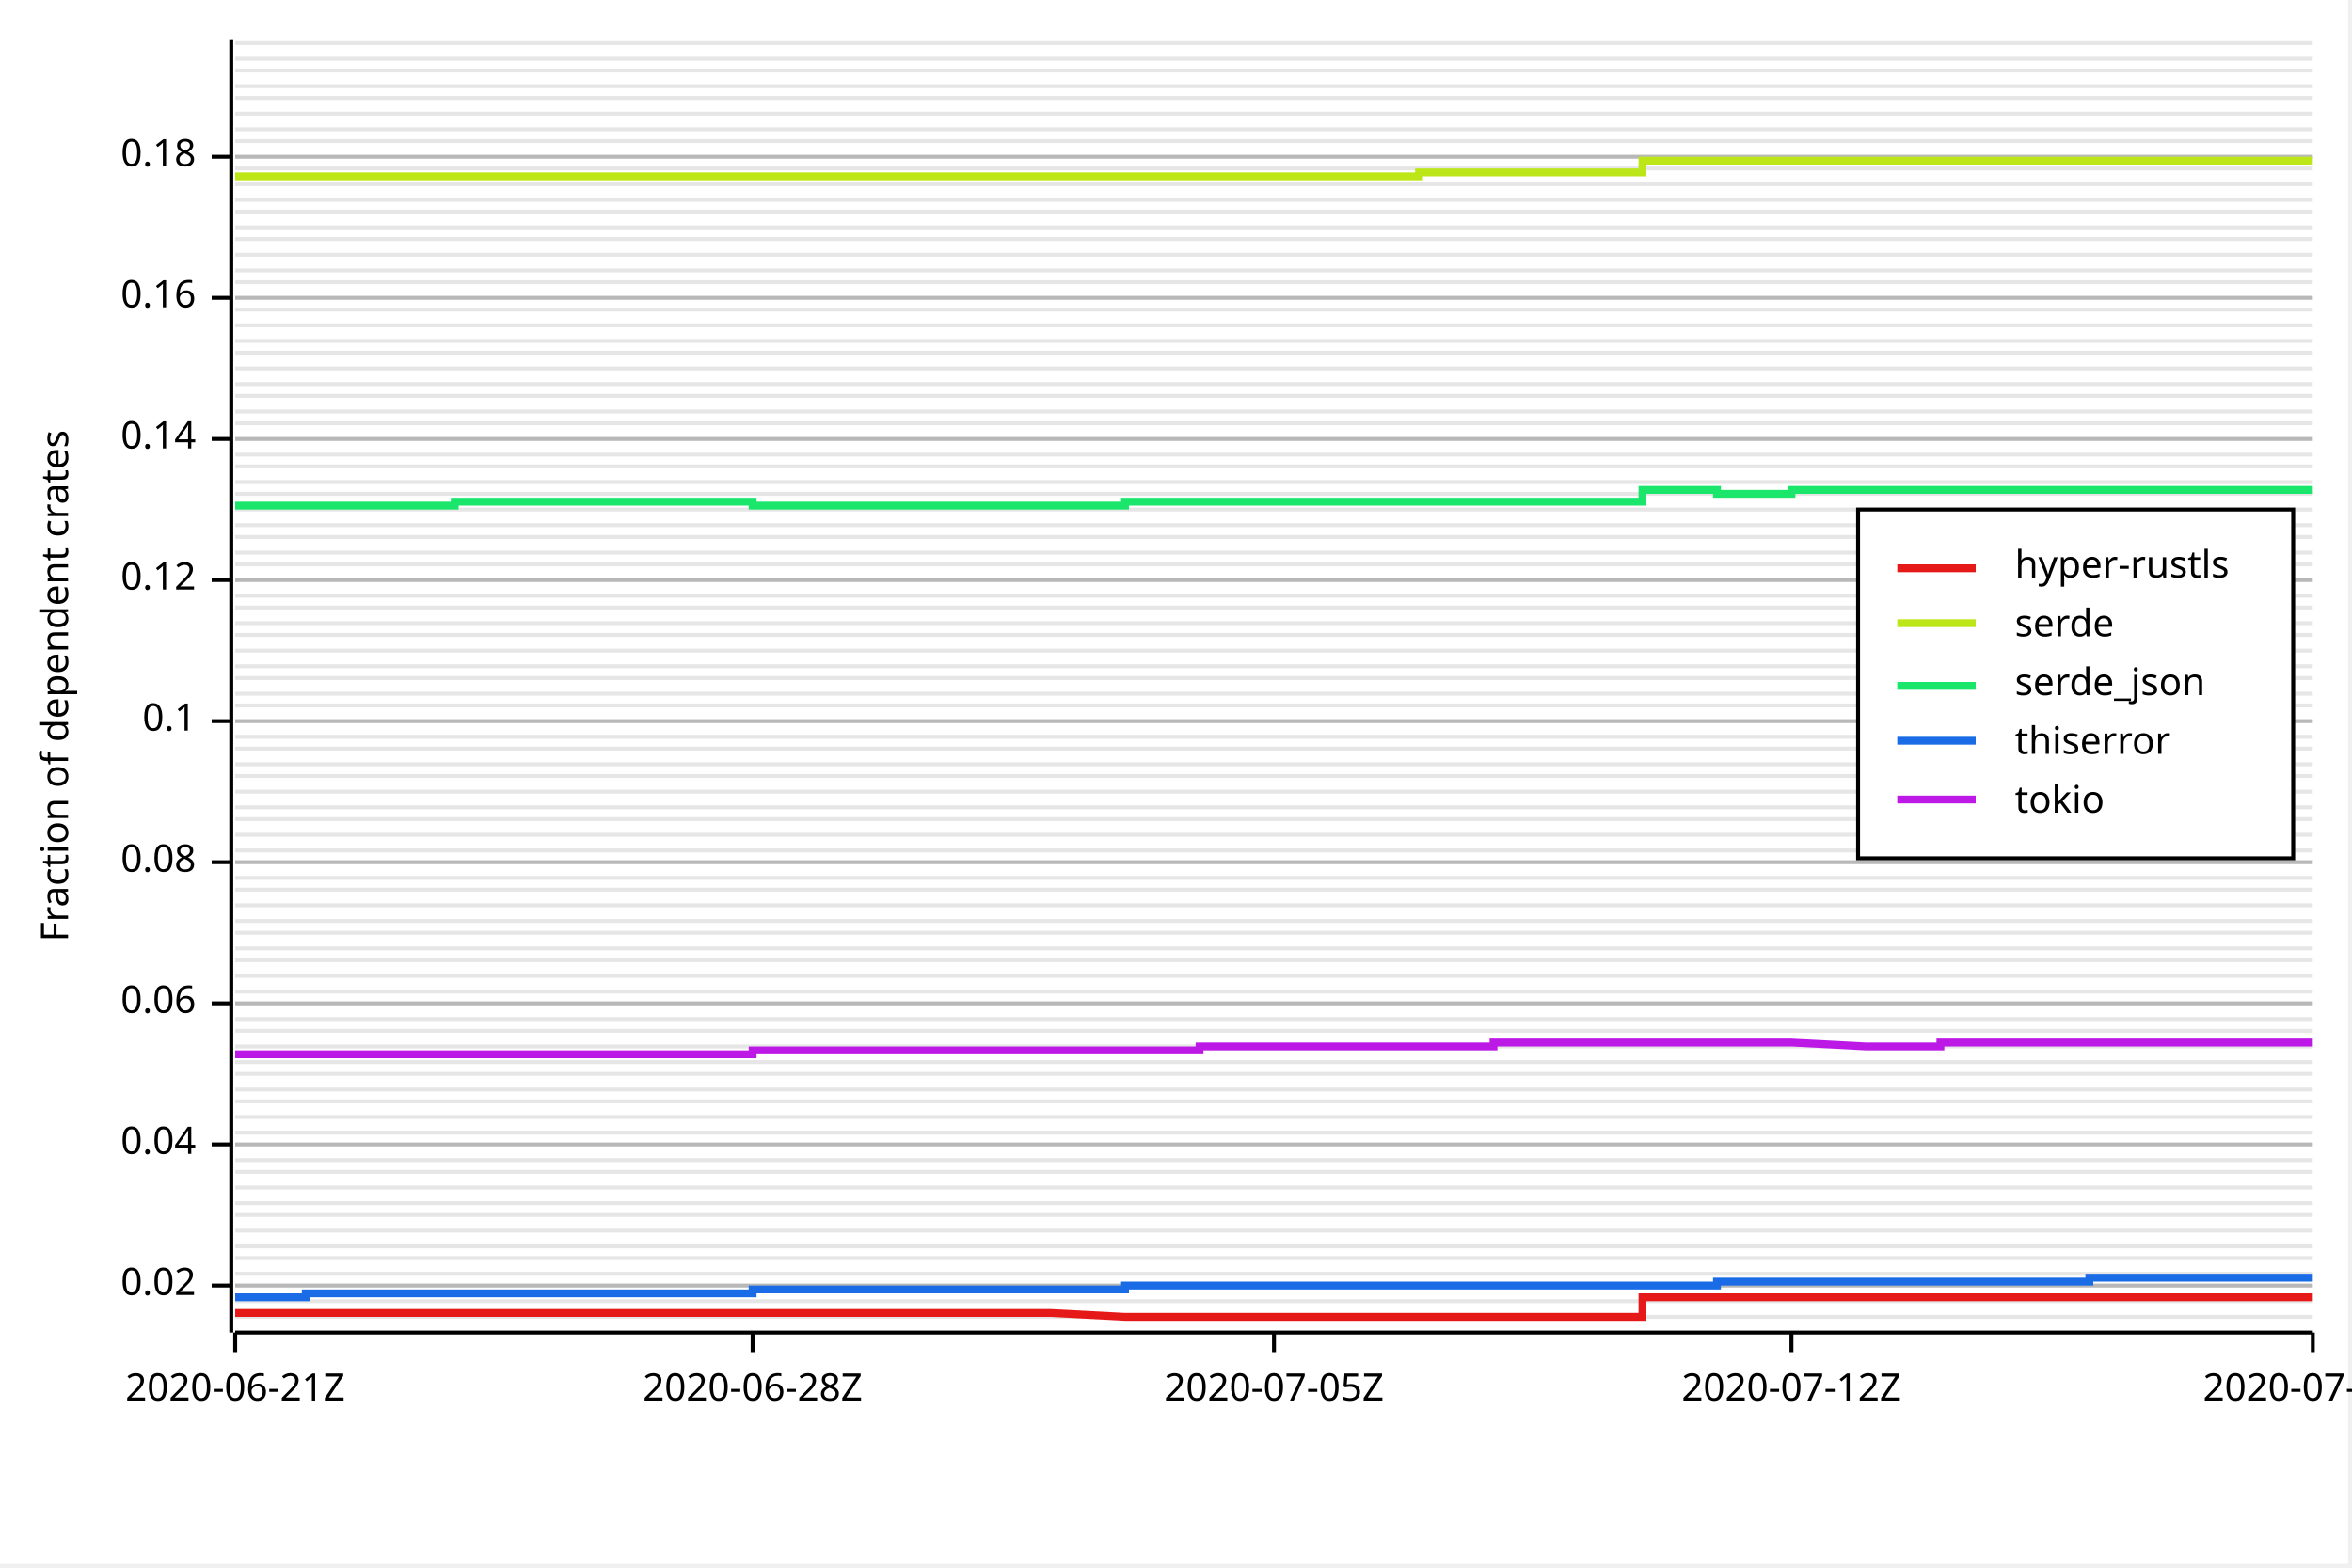
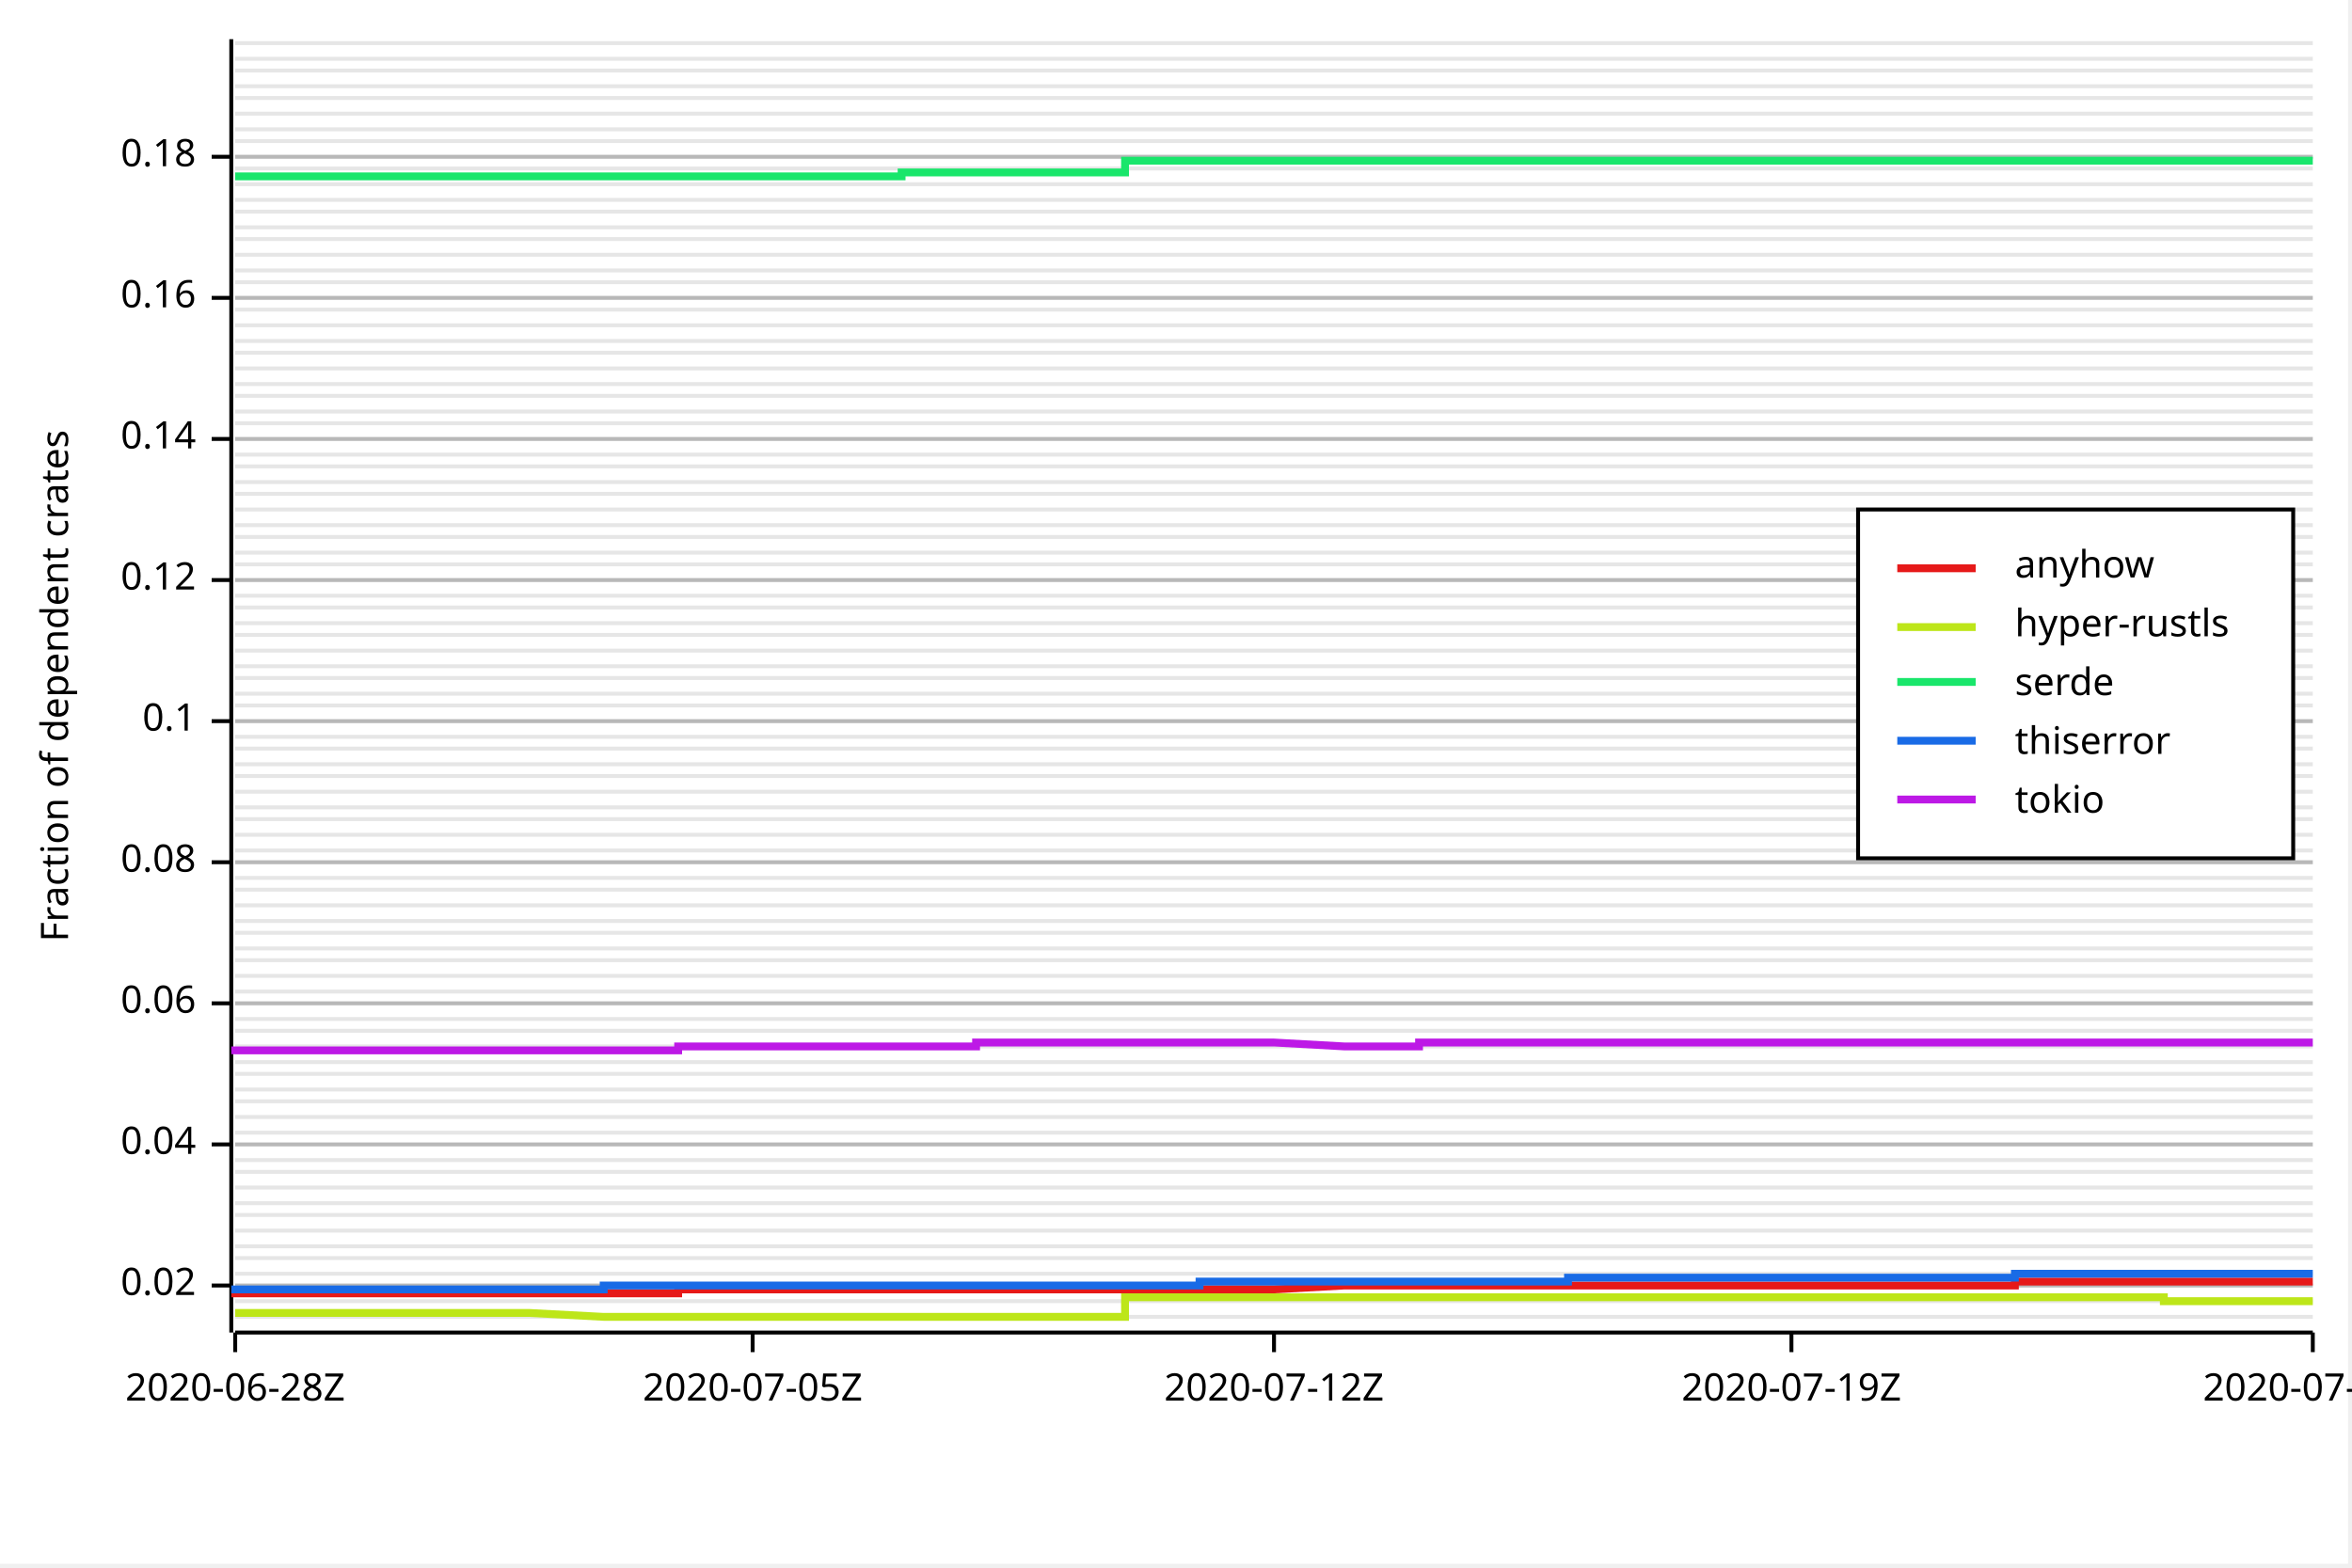
<svg xmlns="http://www.w3.org/2000/svg" width="600" height="400">
  <rect x="0" y="0" width="599" height="399" opacity="1" fill="#FFFFFF" stroke="none" />
  <line opacity="0.1" stroke="#000000" stroke-width="1" x1="60" y1="336" x2="590" y2="336" />
  <line opacity="0.1" stroke="#000000" stroke-width="1" x1="60" y1="332" x2="590" y2="332" />
  <line opacity="0.1" stroke="#000000" stroke-width="1" x1="60" y1="328" x2="590" y2="328" />
  <line opacity="0.1" stroke="#000000" stroke-width="1" x1="60" y1="325" x2="590" y2="325" />
  <line opacity="0.1" stroke="#000000" stroke-width="1" x1="60" y1="321" x2="590" y2="321" />
  <line opacity="0.1" stroke="#000000" stroke-width="1" x1="60" y1="318" x2="590" y2="318" />
  <line opacity="0.1" stroke="#000000" stroke-width="1" x1="60" y1="314" x2="590" y2="314" />
  <line opacity="0.1" stroke="#000000" stroke-width="1" x1="60" y1="310" x2="590" y2="310" />
  <line opacity="0.1" stroke="#000000" stroke-width="1" x1="60" y1="307" x2="590" y2="307" />
  <line opacity="0.1" stroke="#000000" stroke-width="1" x1="60" y1="303" x2="590" y2="303" />
  <line opacity="0.1" stroke="#000000" stroke-width="1" x1="60" y1="299" x2="590" y2="299" />
  <line opacity="0.1" stroke="#000000" stroke-width="1" x1="60" y1="296" x2="590" y2="296" />
  <line opacity="0.1" stroke="#000000" stroke-width="1" x1="60" y1="292" x2="590" y2="292" />
  <line opacity="0.1" stroke="#000000" stroke-width="1" x1="60" y1="289" x2="590" y2="289" />
  <line opacity="0.1" stroke="#000000" stroke-width="1" x1="60" y1="285" x2="590" y2="285" />
  <line opacity="0.1" stroke="#000000" stroke-width="1" x1="60" y1="281" x2="590" y2="281" />
  <line opacity="0.1" stroke="#000000" stroke-width="1" x1="60" y1="278" x2="590" y2="278" />
  <line opacity="0.1" stroke="#000000" stroke-width="1" x1="60" y1="274" x2="590" y2="274" />
  <line opacity="0.1" stroke="#000000" stroke-width="1" x1="60" y1="271" x2="590" y2="271" />
  <line opacity="0.1" stroke="#000000" stroke-width="1" x1="60" y1="267" x2="590" y2="267" />
  <line opacity="0.1" stroke="#000000" stroke-width="1" x1="60" y1="263" x2="590" y2="263" />
  <line opacity="0.1" stroke="#000000" stroke-width="1" x1="60" y1="260" x2="590" y2="260" />
  <line opacity="0.1" stroke="#000000" stroke-width="1" x1="60" y1="256" x2="590" y2="256" />
  <line opacity="0.1" stroke="#000000" stroke-width="1" x1="60" y1="253" x2="590" y2="253" />
  <line opacity="0.1" stroke="#000000" stroke-width="1" x1="60" y1="249" x2="590" y2="249" />
  <line opacity="0.1" stroke="#000000" stroke-width="1" x1="60" y1="245" x2="590" y2="245" />
  <line opacity="0.1" stroke="#000000" stroke-width="1" x1="60" y1="242" x2="590" y2="242" />
  <line opacity="0.1" stroke="#000000" stroke-width="1" x1="60" y1="238" x2="590" y2="238" />
  <line opacity="0.1" stroke="#000000" stroke-width="1" x1="60" y1="235" x2="590" y2="235" />
  <line opacity="0.1" stroke="#000000" stroke-width="1" x1="60" y1="231" x2="590" y2="231" />
  <line opacity="0.1" stroke="#000000" stroke-width="1" x1="60" y1="227" x2="590" y2="227" />
  <line opacity="0.1" stroke="#000000" stroke-width="1" x1="60" y1="224" x2="590" y2="224" />
  <line opacity="0.1" stroke="#000000" stroke-width="1" x1="60" y1="220" x2="590" y2="220" />
  <line opacity="0.1" stroke="#000000" stroke-width="1" x1="60" y1="217" x2="590" y2="217" />
  <line opacity="0.1" stroke="#000000" stroke-width="1" x1="60" y1="213" x2="590" y2="213" />
  <line opacity="0.1" stroke="#000000" stroke-width="1" x1="60" y1="209" x2="590" y2="209" />
  <line opacity="0.1" stroke="#000000" stroke-width="1" x1="60" y1="206" x2="590" y2="206" />
  <line opacity="0.1" stroke="#000000" stroke-width="1" x1="60" y1="202" x2="590" y2="202" />
  <line opacity="0.1" stroke="#000000" stroke-width="1" x1="60" y1="198" x2="590" y2="198" />
  <line opacity="0.1" stroke="#000000" stroke-width="1" x1="60" y1="195" x2="590" y2="195" />
  <line opacity="0.1" stroke="#000000" stroke-width="1" x1="60" y1="191" x2="590" y2="191" />
  <line opacity="0.1" stroke="#000000" stroke-width="1" x1="60" y1="188" x2="590" y2="188" />
  <line opacity="0.1" stroke="#000000" stroke-width="1" x1="60" y1="184" x2="590" y2="184" />
  <line opacity="0.1" stroke="#000000" stroke-width="1" x1="60" y1="180" x2="590" y2="180" />
  <line opacity="0.1" stroke="#000000" stroke-width="1" x1="60" y1="177" x2="590" y2="177" />
  <line opacity="0.1" stroke="#000000" stroke-width="1" x1="60" y1="173" x2="590" y2="173" />
  <line opacity="0.1" stroke="#000000" stroke-width="1" x1="60" y1="170" x2="590" y2="170" />
  <line opacity="0.1" stroke="#000000" stroke-width="1" x1="60" y1="166" x2="590" y2="166" />
  <line opacity="0.1" stroke="#000000" stroke-width="1" x1="60" y1="162" x2="590" y2="162" />
  <line opacity="0.1" stroke="#000000" stroke-width="1" x1="60" y1="159" x2="590" y2="159" />
  <line opacity="0.1" stroke="#000000" stroke-width="1" x1="60" y1="155" x2="590" y2="155" />
  <line opacity="0.1" stroke="#000000" stroke-width="1" x1="60" y1="152" x2="590" y2="152" />
  <line opacity="0.1" stroke="#000000" stroke-width="1" x1="60" y1="148" x2="590" y2="148" />
  <line opacity="0.1" stroke="#000000" stroke-width="1" x1="60" y1="144" x2="590" y2="144" />
  <line opacity="0.1" stroke="#000000" stroke-width="1" x1="60" y1="141" x2="590" y2="141" />
  <line opacity="0.1" stroke="#000000" stroke-width="1" x1="60" y1="137" x2="590" y2="137" />
  <line opacity="0.1" stroke="#000000" stroke-width="1" x1="60" y1="134" x2="590" y2="134" />
  <line opacity="0.1" stroke="#000000" stroke-width="1" x1="60" y1="130" x2="590" y2="130" />
  <line opacity="0.1" stroke="#000000" stroke-width="1" x1="60" y1="126" x2="590" y2="126" />
  <line opacity="0.1" stroke="#000000" stroke-width="1" x1="60" y1="123" x2="590" y2="123" />
  <line opacity="0.1" stroke="#000000" stroke-width="1" x1="60" y1="119" x2="590" y2="119" />
  <line opacity="0.1" stroke="#000000" stroke-width="1" x1="60" y1="116" x2="590" y2="116" />
  <line opacity="0.1" stroke="#000000" stroke-width="1" x1="60" y1="112" x2="590" y2="112" />
  <line opacity="0.1" stroke="#000000" stroke-width="1" x1="60" y1="108" x2="590" y2="108" />
  <line opacity="0.1" stroke="#000000" stroke-width="1" x1="60" y1="105" x2="590" y2="105" />
  <line opacity="0.1" stroke="#000000" stroke-width="1" x1="60" y1="101" x2="590" y2="101" />
  <line opacity="0.1" stroke="#000000" stroke-width="1" x1="60" y1="98" x2="590" y2="98" />
  <line opacity="0.1" stroke="#000000" stroke-width="1" x1="60" y1="94" x2="590" y2="94" />
  <line opacity="0.1" stroke="#000000" stroke-width="1" x1="60" y1="90" x2="590" y2="90" />
  <line opacity="0.1" stroke="#000000" stroke-width="1" x1="60" y1="87" x2="590" y2="87" />
  <line opacity="0.1" stroke="#000000" stroke-width="1" x1="60" y1="83" x2="590" y2="83" />
  <line opacity="0.1" stroke="#000000" stroke-width="1" x1="60" y1="79" x2="590" y2="79" />
  <line opacity="0.1" stroke="#000000" stroke-width="1" x1="60" y1="76" x2="590" y2="76" />
  <line opacity="0.1" stroke="#000000" stroke-width="1" x1="60" y1="72" x2="590" y2="72" />
  <line opacity="0.1" stroke="#000000" stroke-width="1" x1="60" y1="69" x2="590" y2="69" />
  <line opacity="0.1" stroke="#000000" stroke-width="1" x1="60" y1="65" x2="590" y2="65" />
  <line opacity="0.1" stroke="#000000" stroke-width="1" x1="60" y1="61" x2="590" y2="61" />
  <line opacity="0.1" stroke="#000000" stroke-width="1" x1="60" y1="58" x2="590" y2="58" />
  <line opacity="0.1" stroke="#000000" stroke-width="1" x1="60" y1="54" x2="590" y2="54" />
  <line opacity="0.1" stroke="#000000" stroke-width="1" x1="60" y1="51" x2="590" y2="51" />
  <line opacity="0.1" stroke="#000000" stroke-width="1" x1="60" y1="47" x2="590" y2="47" />
  <line opacity="0.1" stroke="#000000" stroke-width="1" x1="60" y1="43" x2="590" y2="43" />
  <line opacity="0.1" stroke="#000000" stroke-width="1" x1="60" y1="40" x2="590" y2="40" />
  <line opacity="0.1" stroke="#000000" stroke-width="1" x1="60" y1="36" x2="590" y2="36" />
  <line opacity="0.1" stroke="#000000" stroke-width="1" x1="60" y1="33" x2="590" y2="33" />
  <line opacity="0.1" stroke="#000000" stroke-width="1" x1="60" y1="29" x2="590" y2="29" />
  <line opacity="0.1" stroke="#000000" stroke-width="1" x1="60" y1="25" x2="590" y2="25" />
  <line opacity="0.1" stroke="#000000" stroke-width="1" x1="60" y1="22" x2="590" y2="22" />
  <line opacity="0.1" stroke="#000000" stroke-width="1" x1="60" y1="18" x2="590" y2="18" />
  <line opacity="0.1" stroke="#000000" stroke-width="1" x1="60" y1="15" x2="590" y2="15" />
  <line opacity="0.1" stroke="#000000" stroke-width="1" x1="60" y1="11" x2="590" y2="11" />
  <text x="10" y="175" dy="0.76em" text-anchor="middle" font-family="sans-serif" font-size="9.677" opacity="1" fill="#000000" transform="rotate(270, 10, 175)">
Fraction of dependent crates
</text>
  <line opacity="0.2" stroke="#000000" stroke-width="1" x1="60" y1="328" x2="590" y2="328" />
  <line opacity="0.2" stroke="#000000" stroke-width="1" x1="60" y1="292" x2="590" y2="292" />
  <line opacity="0.2" stroke="#000000" stroke-width="1" x1="60" y1="256" x2="590" y2="256" />
  <line opacity="0.2" stroke="#000000" stroke-width="1" x1="60" y1="220" x2="590" y2="220" />
  <line opacity="0.2" stroke="#000000" stroke-width="1" x1="60" y1="184" x2="590" y2="184" />
  <line opacity="0.2" stroke="#000000" stroke-width="1" x1="60" y1="148" x2="590" y2="148" />
  <line opacity="0.2" stroke="#000000" stroke-width="1" x1="60" y1="112" x2="590" y2="112" />
  <line opacity="0.2" stroke="#000000" stroke-width="1" x1="60" y1="76" x2="590" y2="76" />
  <line opacity="0.2" stroke="#000000" stroke-width="1" x1="60" y1="40" x2="590" y2="40" />
  <polyline fill="none" opacity="1" stroke="#000000" stroke-width="1" points="59,10 59,340 " />
  <text x="50" y="328" dy="0.5ex" text-anchor="end" font-family="sans-serif" font-size="9.677" opacity="1" fill="#000000">
0.02
</text>
  <polyline fill="none" opacity="1" stroke="#000000" stroke-width="1" points="54,328 59,328 " />
  <text x="50" y="292" dy="0.5ex" text-anchor="end" font-family="sans-serif" font-size="9.677" opacity="1" fill="#000000">
0.04
</text>
  <polyline fill="none" opacity="1" stroke="#000000" stroke-width="1" points="54,292 59,292 " />
  <text x="50" y="256" dy="0.5ex" text-anchor="end" font-family="sans-serif" font-size="9.677" opacity="1" fill="#000000">
0.06
</text>
  <polyline fill="none" opacity="1" stroke="#000000" stroke-width="1" points="54,256 59,256 " />
  <text x="50" y="220" dy="0.5ex" text-anchor="end" font-family="sans-serif" font-size="9.677" opacity="1" fill="#000000">
0.08
</text>
  <polyline fill="none" opacity="1" stroke="#000000" stroke-width="1" points="54,220 59,220 " />
  <text x="50" y="184" dy="0.5ex" text-anchor="end" font-family="sans-serif" font-size="9.677" opacity="1" fill="#000000">
0.1
</text>
  <polyline fill="none" opacity="1" stroke="#000000" stroke-width="1" points="54,184 59,184 " />
  <text x="50" y="148" dy="0.5ex" text-anchor="end" font-family="sans-serif" font-size="9.677" opacity="1" fill="#000000">
0.12
</text>
  <polyline fill="none" opacity="1" stroke="#000000" stroke-width="1" points="54,148 59,148 " />
  <text x="50" y="112" dy="0.5ex" text-anchor="end" font-family="sans-serif" font-size="9.677" opacity="1" fill="#000000">
0.14
</text>
  <polyline fill="none" opacity="1" stroke="#000000" stroke-width="1" points="54,112 59,112 " />
  <text x="50" y="76" dy="0.5ex" text-anchor="end" font-family="sans-serif" font-size="9.677" opacity="1" fill="#000000">
0.16
</text>
  <polyline fill="none" opacity="1" stroke="#000000" stroke-width="1" points="54,76 59,76 " />
  <text x="50" y="40" dy="0.5ex" text-anchor="end" font-family="sans-serif" font-size="9.677" opacity="1" fill="#000000">
0.18
</text>
  <polyline fill="none" opacity="1" stroke="#000000" stroke-width="1" points="54,40 59,40 " />
  <polyline fill="none" opacity="1" stroke="#000000" stroke-width="1" points="60,340 590,340 " />
  <text x="60" y="350" dy="0.76em" text-anchor="middle" font-family="sans-serif" font-size="9.677" opacity="1" fill="#000000">
- 2020-06-21Z
+ 2020-06-28Z
</text>
  <polyline fill="none" opacity="1" stroke="#000000" stroke-width="1" points="60,340 60,345 " />
  <text x="192" y="350" dy="0.76em" text-anchor="middle" font-family="sans-serif" font-size="9.677" opacity="1" fill="#000000">
- 2020-06-28Z
+ 2020-07-05Z
</text>
  <polyline fill="none" opacity="1" stroke="#000000" stroke-width="1" points="192,340 192,345 " />
  <text x="325" y="350" dy="0.76em" text-anchor="middle" font-family="sans-serif" font-size="9.677" opacity="1" fill="#000000">
- 2020-07-05Z
+ 2020-07-12Z
</text>
  <polyline fill="none" opacity="1" stroke="#000000" stroke-width="1" points="325,340 325,345 " />
  <text x="457" y="350" dy="0.76em" text-anchor="middle" font-family="sans-serif" font-size="9.677" opacity="1" fill="#000000">
- 2020-07-12Z
+ 2020-07-19Z
</text>
  <polyline fill="none" opacity="1" stroke="#000000" stroke-width="1" points="457,340 457,345 " />
  <text x="590" y="350" dy="0.76em" text-anchor="middle" font-family="sans-serif" font-size="9.677" opacity="1" fill="#000000">
- 2020-07-19Z
+ 2020-07-26Z
</text>
  <polyline fill="none" opacity="1" stroke="#000000" stroke-width="1" points="590,340 590,345 " />
-   <polyline fill="none" opacity="1" stroke="#E61919" stroke-width="2" points="60,335 60,335 78,335 78,335 97,335 116,335 116,335 135,335 135,335 154,335 154,335 173,335 192,335 192,335 211,335 211,335 230,335 230,335 249,335 249,335 268,335 268,335 287,336 306,336 325,336 343,336 362,336 362,336 400,336 400,336 419,336 419,331 438,331 438,331 457,331 476,331 495,331 495,331 514,331 533,331 533,331 552,331 571,331 590,331 " />
-   <polyline fill="none" opacity="1" stroke="#BDE619" stroke-width="2" points="60,45 60,45 78,45 78,45 97,45 97,45 116,45 116,45 135,45 135,45 154,45 154,45 173,45 192,45 192,45 211,45 211,45 230,45 230,45 249,45 249,45 268,45 268,45 287,45 287,45 306,45 306,45 325,45 325,45 343,45 343,45 362,45 362,44 381,44 381,44 400,44 400,44 419,44 419,41 438,41 438,41 457,41 457,41 476,41 495,41 495,41 514,41 514,41 533,41 533,41 552,41 552,41 571,41 571,41 590,41 " />
-   <polyline fill="none" opacity="1" stroke="#19E66B" stroke-width="2" points="60,129 60,129 78,129 78,129 97,129 97,129 116,129 116,128 135,128 135,128 154,128 154,128 173,128 192,128 192,129 211,129 211,129 230,129 230,129 249,129 249,129 268,129 268,129 287,129 287,128 306,128 306,128 325,128 325,128 343,128 343,128 362,128 362,128 381,128 381,128 400,128 400,128 419,128 419,125 438,125 438,126 457,126 457,125 476,125 495,125 495,125 514,125 514,125 533,125 533,125 552,125 552,125 571,125 571,125 590,125 " />
-   <polyline fill="none" opacity="1" stroke="#196BE6" stroke-width="2" points="60,331 60,331 78,331 78,330 97,330 97,330 116,330 116,330 135,330 135,330 154,330 154,330 173,330 192,330 192,329 211,329 211,329 230,329 230,329 249,329 249,329 268,329 268,329 287,329 287,328 306,328 306,328 325,328 325,328 343,328 343,328 362,328 362,328 381,328 381,328 400,328 400,328 419,328 419,328 438,328 438,327 457,327 457,327 476,327 495,327 495,327 514,327 514,327 533,327 533,326 552,326 552,326 571,326 571,326 590,326 " />
-   <polyline fill="none" opacity="1" stroke="#BD19E6" stroke-width="2" points="60,269 60,269 78,269 78,269 97,269 97,269 116,269 116,269 135,269 135,269 154,269 154,269 173,269 192,269 192,268 211,268 211,268 230,268 230,268 249,268 249,268 268,268 268,268 287,268 287,268 306,268 306,267 325,267 325,267 343,267 343,267 362,267 362,267 381,267 381,266 400,266 400,266 419,266 419,266 438,266 438,266 457,266 457,266 476,267 495,267 495,266 514,266 514,266 533,266 533,266 552,266 552,266 571,266 571,266 590,266 " />
+   <polyline fill="none" opacity="1" stroke="#E61919" stroke-width="2" points="60,331 60,330 78,330 78,330 97,330 97,330 116,330 116,330 135,330 135,330 154,330 154,330 173,330 173,329 192,329 192,329 211,329 211,329 230,329 230,329 249,329 249,329 268,329 268,329 287,329 287,329 306,329 306,329 325,329 325,329 343,328 362,328 362,328 381,328 381,328 400,328 400,328 419,328 419,328 438,328 438,328 457,328 457,328 476,328 476,328 495,328 514,328 514,327 533,327 533,327 552,327 552,327 571,327 571,327 590,327 " />
+   <polyline fill="none" opacity="1" stroke="#BDE619" stroke-width="2" points="60,335 60,335 78,335 78,335 97,335 97,335 116,335 116,335 135,335 135,335 154,336 173,336 192,336 211,336 230,336 230,336 268,336 268,336 287,336 287,331 306,331 306,331 325,331 343,331 362,331 362,331 381,331 400,331 400,331 419,331 438,331 457,331 457,331 476,331 495,331 514,331 533,331 533,331 552,331 552,332 571,332 571,332 590,332 " />
+   <polyline fill="none" opacity="1" stroke="#19E66B" stroke-width="2" points="60,45 60,45 78,45 78,45 97,45 97,45 116,45 116,45 135,45 135,45 154,45 154,45 173,45 173,45 192,45 192,45 211,45 211,45 230,45 230,44 249,44 249,44 268,44 268,44 287,44 287,41 306,41 306,41 325,41 325,41 343,41 362,41 362,41 381,41 381,41 400,41 400,41 419,41 419,41 438,41 438,41 457,41 457,41 476,41 476,41 495,41 514,41 514,41 533,41 533,41 552,41 552,41 571,41 571,41 590,41 " />
+   <polyline fill="none" opacity="1" stroke="#196BE6" stroke-width="2" points="60,330 60,329 78,329 78,329 97,329 97,329 116,329 116,329 135,329 135,329 154,329 154,328 173,328 173,328 192,328 192,328 211,328 211,328 230,328 230,328 249,328 249,328 268,328 268,328 287,328 287,328 306,328 306,327 325,327 325,327 343,327 362,327 362,327 381,327 381,327 400,327 400,326 419,326 419,326 438,326 438,326 457,326 457,326 476,326 476,326 495,326 514,326 514,325 533,325 533,325 552,325 552,325 571,325 571,325 590,325 " />
+   <polyline fill="none" opacity="1" stroke="#BD19E6" stroke-width="2" points="60,269 60,268 78,268 78,268 97,268 97,268 116,268 116,268 135,268 135,268 154,268 154,268 173,268 173,267 192,267 192,267 211,267 211,267 230,267 230,267 249,267 249,266 268,266 268,266 287,266 287,266 306,266 306,266 325,266 325,266 343,267 362,267 362,266 381,266 381,266 400,266 400,266 419,266 419,266 438,266 438,266 457,266 457,266 476,266 476,266 495,266 514,266 514,266 533,266 533,266 552,266 552,266 571,266 571,266 590,266 " />
  <rect x="474" y="130" width="111" height="89" opacity="1" fill="#FFFFFF" stroke="none" />
  <rect x="474" y="130" width="111" height="89" opacity="1" fill="none" stroke="#000000" />
  <text x="514" y="140" dy="0.76em" text-anchor="start" font-family="sans-serif" font-size="9.677" opacity="1" fill="#000000">
+ anyhow
+ </text>
+   <text x="514" y="155" dy="0.76em" text-anchor="start" font-family="sans-serif" font-size="9.677" opacity="1" fill="#000000">
hyper-rustls
</text>
-   <text x="514" y="155" dy="0.76em" text-anchor="start" font-family="sans-serif" font-size="9.677" opacity="1" fill="#000000">
+   <text x="514" y="170" dy="0.76em" text-anchor="start" font-family="sans-serif" font-size="9.677" opacity="1" fill="#000000">
serde
- </text>
-   <text x="514" y="170" dy="0.76em" text-anchor="start" font-family="sans-serif" font-size="9.677" opacity="1" fill="#000000">
- serde_json
</text>
  <text x="514" y="185" dy="0.76em" text-anchor="start" font-family="sans-serif" font-size="9.677" opacity="1" fill="#000000">
thiserror
</text>
  <text x="514" y="200" dy="0.76em" text-anchor="start" font-family="sans-serif" font-size="9.677" opacity="1" fill="#000000">
tokio
</text>
  <polyline fill="none" opacity="1" stroke="#E61919" stroke-width="2" points="484,145 504,145 " />
-   <polyline fill="none" opacity="1" stroke="#BDE619" stroke-width="2" points="484,159 504,159 " />
-   <polyline fill="none" opacity="1" stroke="#19E66B" stroke-width="2" points="484,175 504,175 " />
+   <polyline fill="none" opacity="1" stroke="#BDE619" stroke-width="2" points="484,160 504,160 " />
+   <polyline fill="none" opacity="1" stroke="#19E66B" stroke-width="2" points="484,174 504,174 " />
  <polyline fill="none" opacity="1" stroke="#196BE6" stroke-width="2" points="484,189 504,189 " />
  <polyline fill="none" opacity="1" stroke="#BD19E6" stroke-width="2" points="484,204 504,204 " />
</svg>
